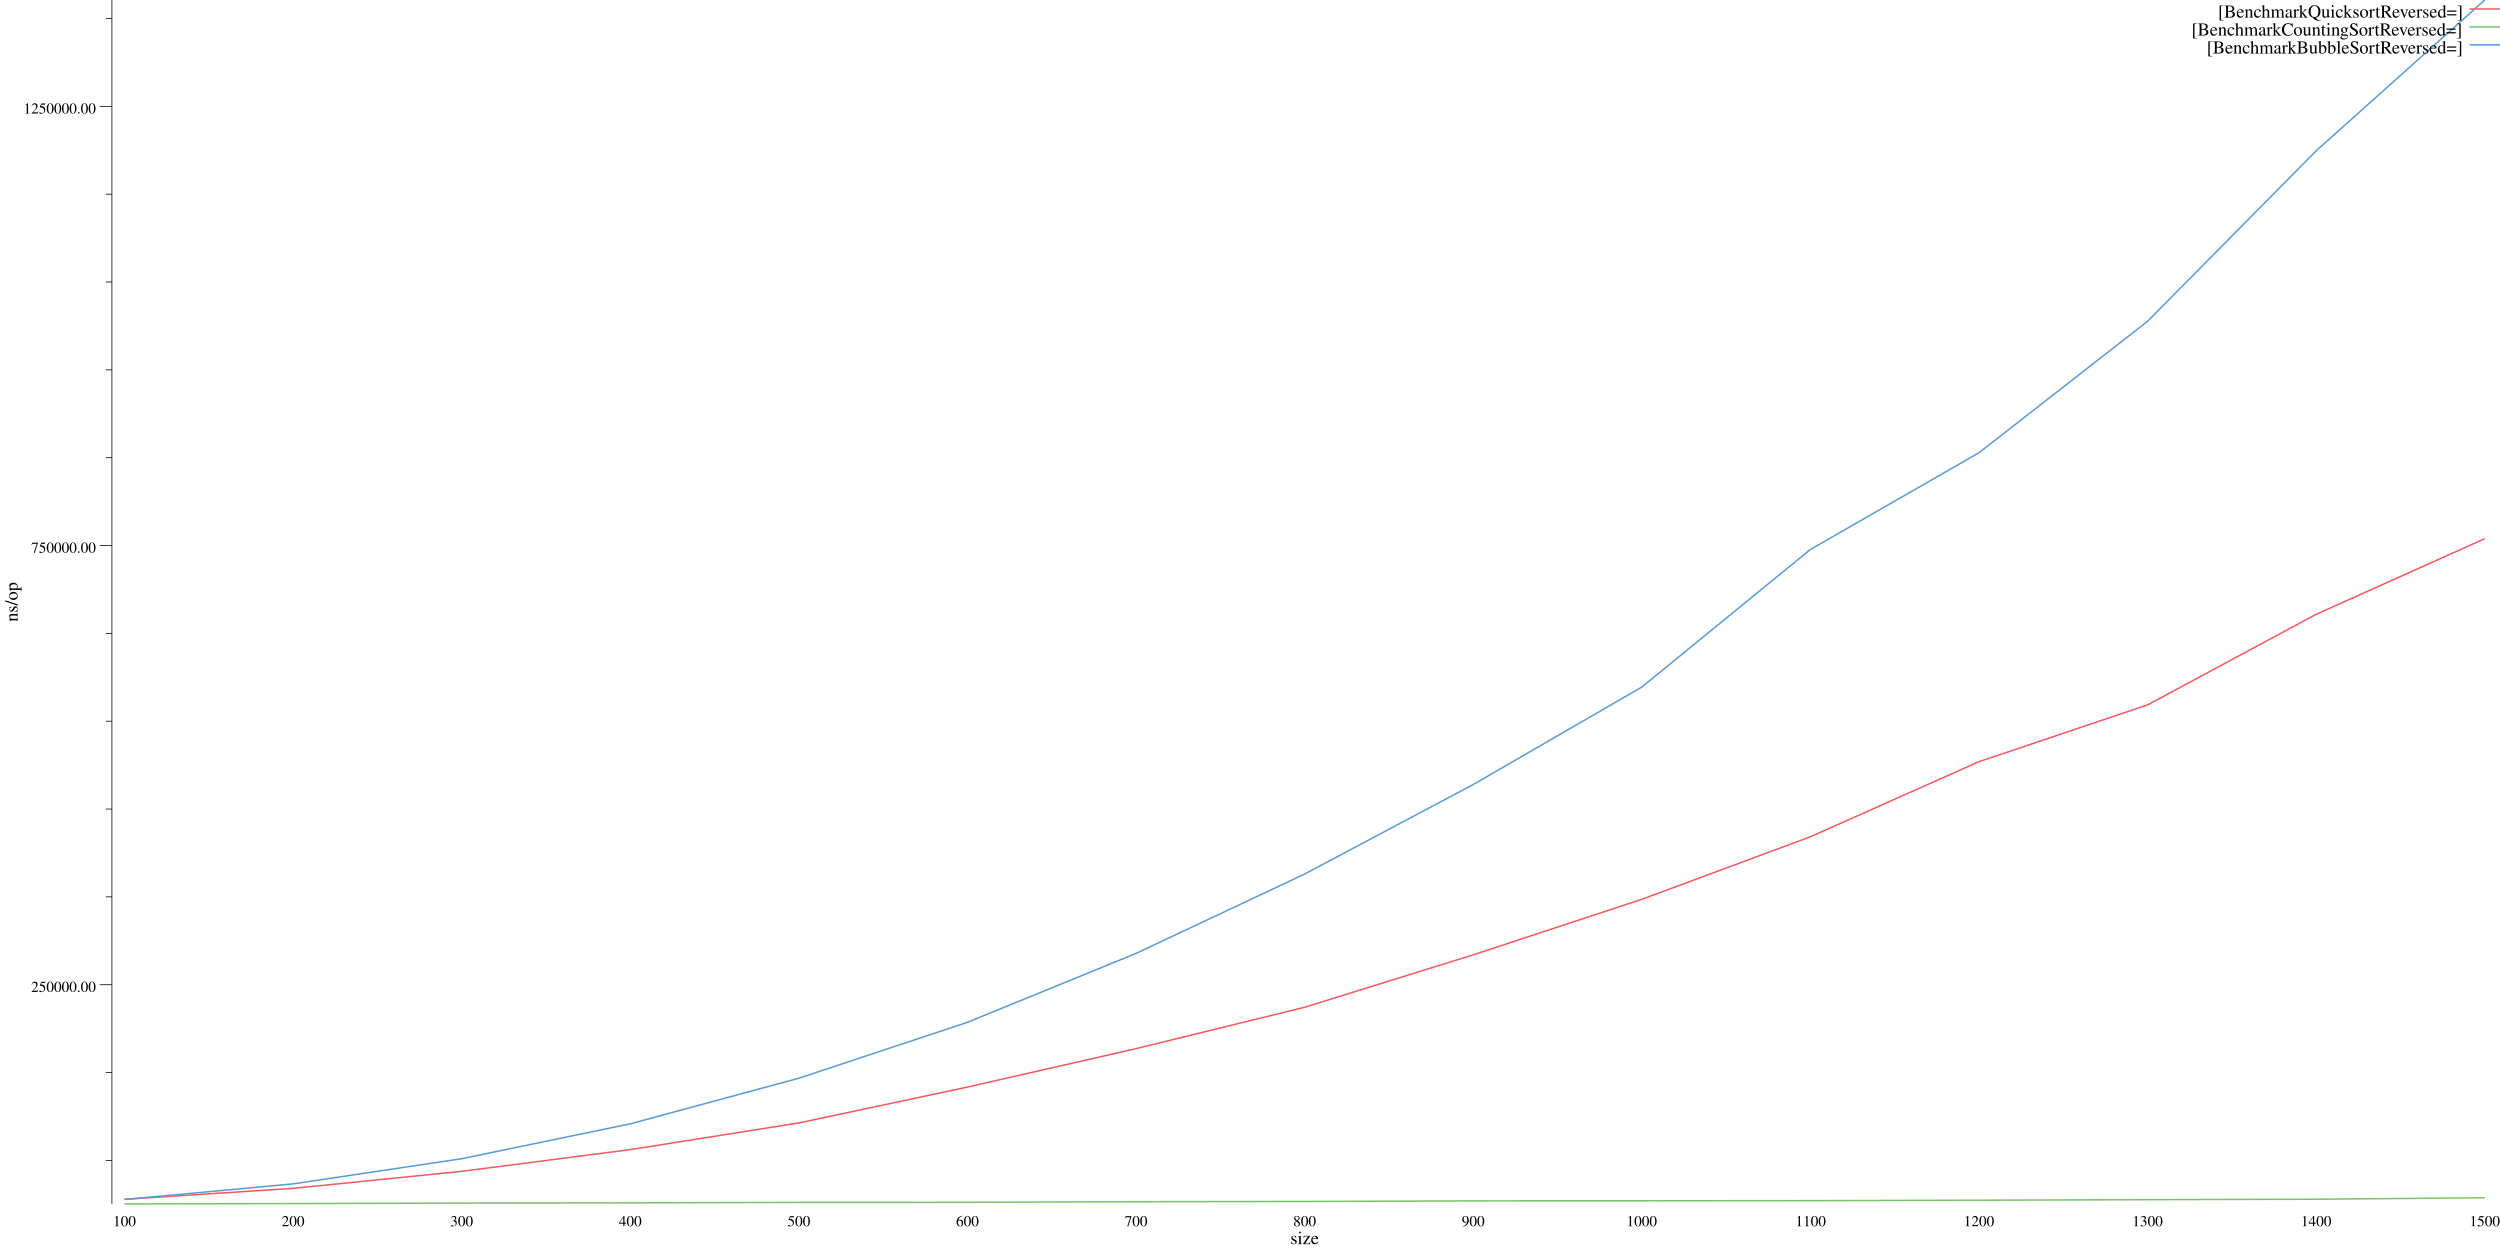
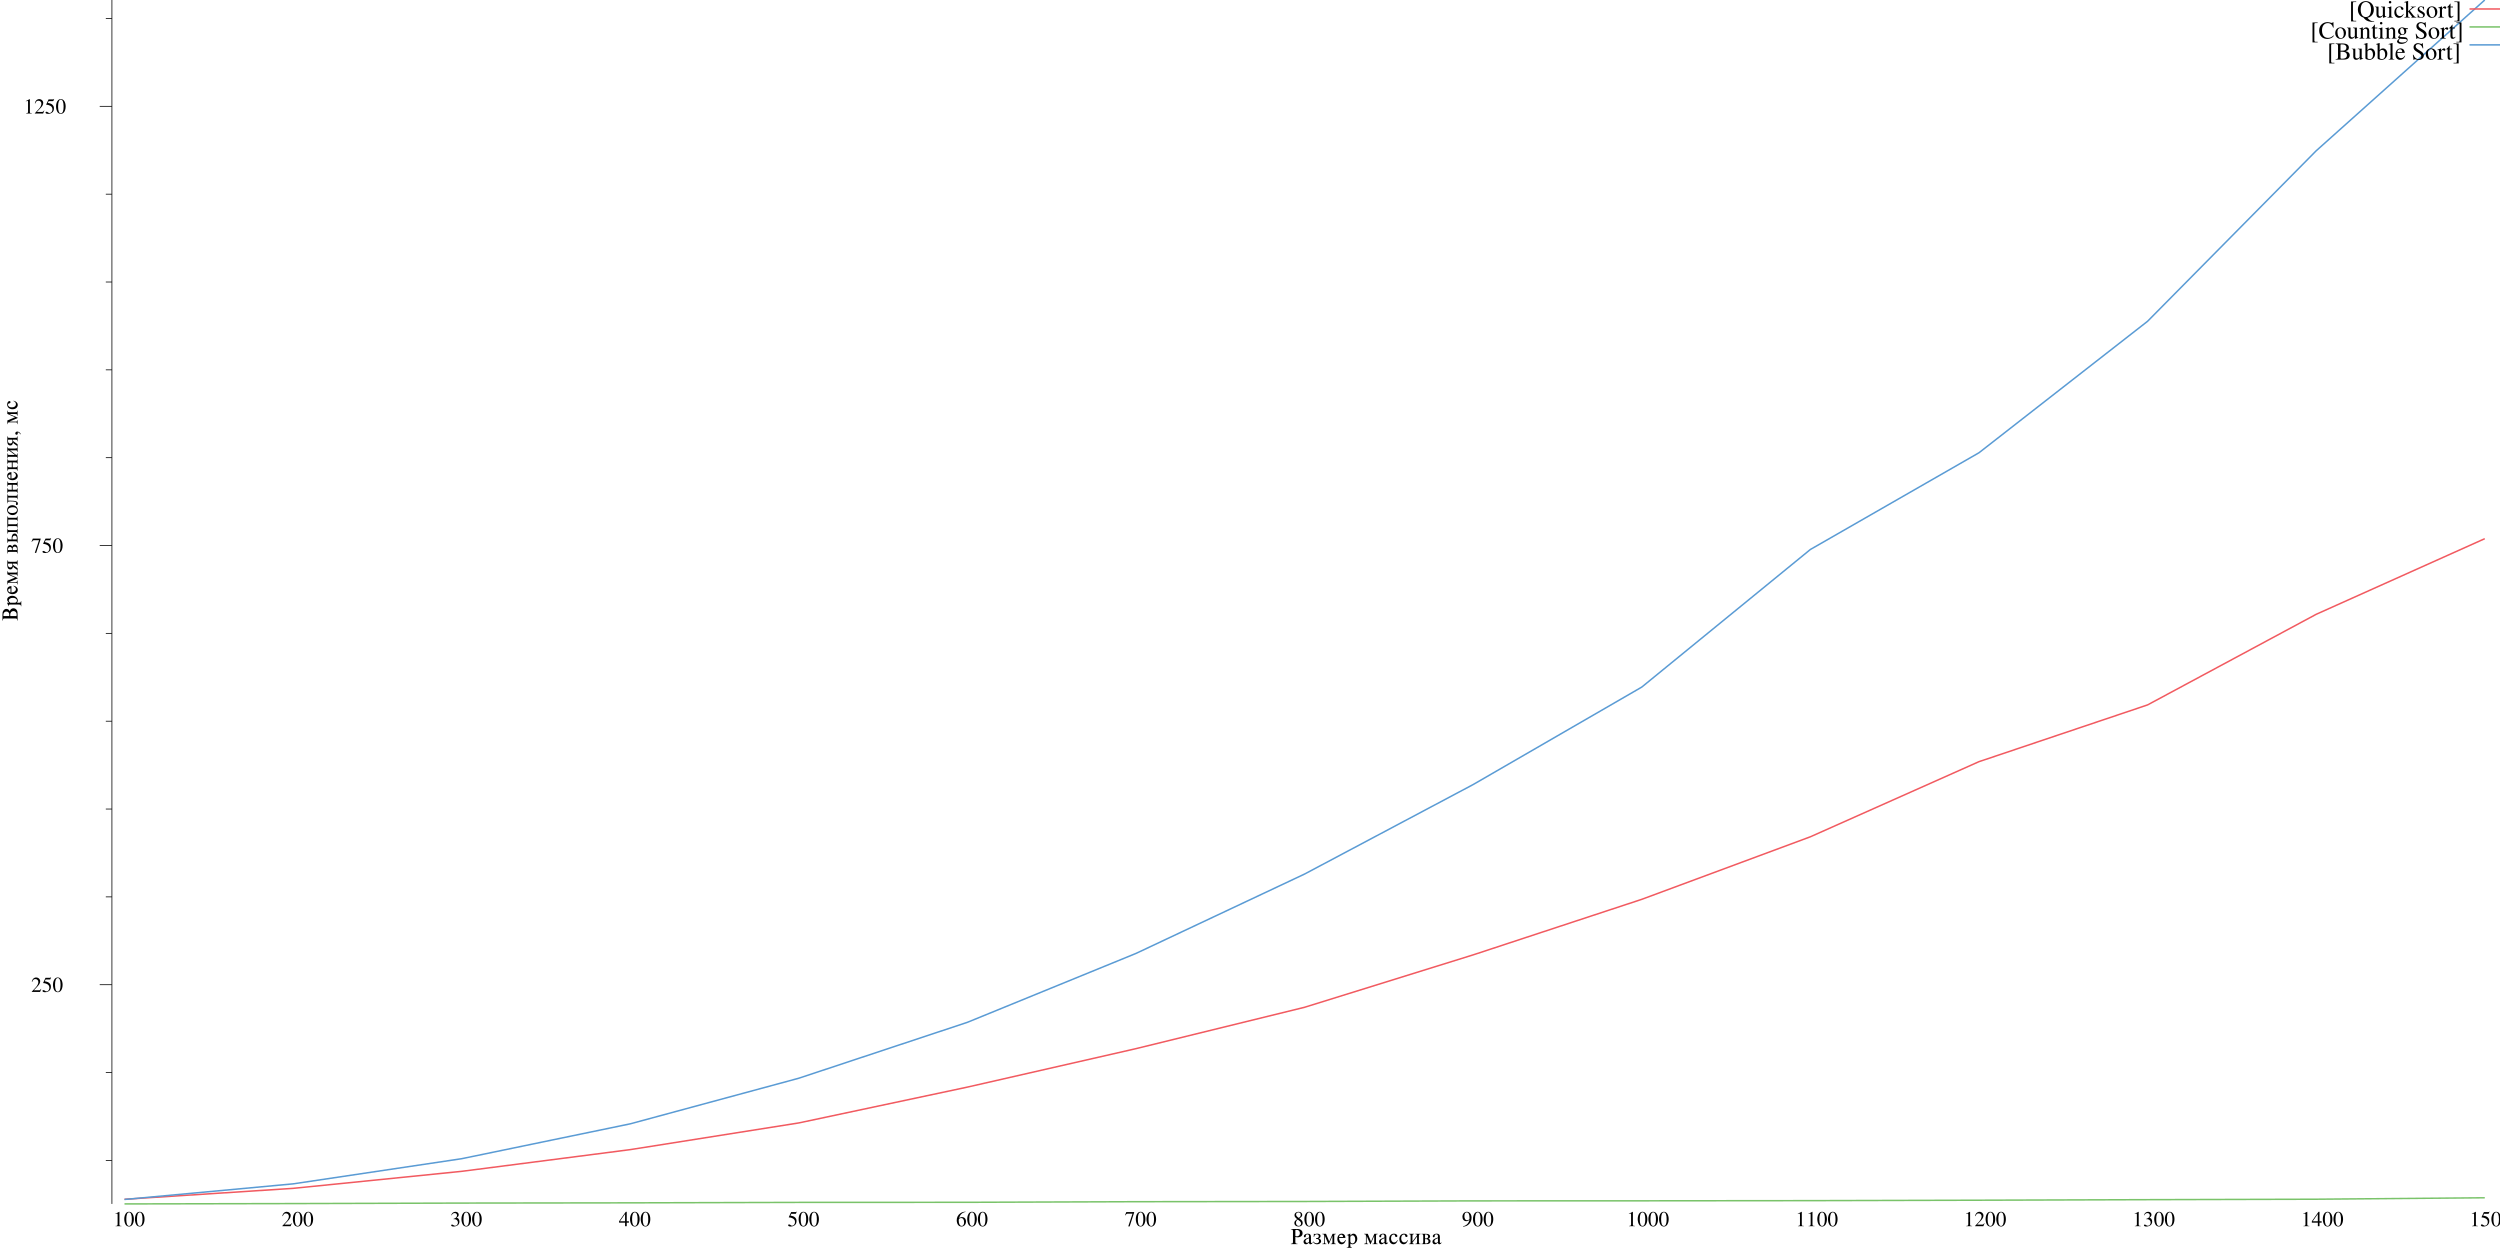
<svg xmlns="http://www.w3.org/2000/svg" width="1640pt" height="820pt" viewBox="0 0 1640 820">
  <g transform="scale(1, -1) translate(0, -820)">
    <path d="M0,0L1640,0L1640,820L0,820Z" style="fill:#FFFFFF" />
-     <text x="846.5" y="-3.861" transform="scale(1, -1)" style="font-family:Times;font-weight:normal;font-style:normal;font-size:12px">size</text>
-     <text x="74.166" y="-15.602" transform="scale(1, -1)" style="font-family:Times;font-weight:normal;font-style:normal;font-size:10px">100</text>
-     <text x="184.76" y="-15.602" transform="scale(1, -1)" style="font-family:Times;font-weight:normal;font-style:normal;font-size:10px">200</text>
-     <text x="295.36" y="-15.602" transform="scale(1, -1)" style="font-family:Times;font-weight:normal;font-style:normal;font-size:10px">300</text>
-     <text x="405.95" y="-15.602" transform="scale(1, -1)" style="font-family:Times;font-weight:normal;font-style:normal;font-size:10px">400</text>
-     <text x="516.55" y="-15.602" transform="scale(1, -1)" style="font-family:Times;font-weight:normal;font-style:normal;font-size:10px">500</text>
-     <text x="627.14" y="-15.602" transform="scale(1, -1)" style="font-family:Times;font-weight:normal;font-style:normal;font-size:10px">600</text>
-     <text x="737.74" y="-15.602" transform="scale(1, -1)" style="font-family:Times;font-weight:normal;font-style:normal;font-size:10px">700</text>
-     <text x="848.33" y="-15.602" transform="scale(1, -1)" style="font-family:Times;font-weight:normal;font-style:normal;font-size:10px">800</text>
-     <text x="958.93" y="-15.602" transform="scale(1, -1)" style="font-family:Times;font-weight:normal;font-style:normal;font-size:10px">900</text>
-     <text x="1067" y="-15.602" transform="scale(1, -1)" style="font-family:Times;font-weight:normal;font-style:normal;font-size:10px">1000</text>
-     <text x="1177.8" y="-15.602" transform="scale(1, -1)" style="font-family:Times;font-weight:normal;font-style:normal;font-size:10px">1100</text>
-     <text x="1288.2" y="-15.602" transform="scale(1, -1)" style="font-family:Times;font-weight:normal;font-style:normal;font-size:10px">1200</text>
-     <text x="1398.8" y="-15.602" transform="scale(1, -1)" style="font-family:Times;font-weight:normal;font-style:normal;font-size:10px">1300</text>
-     <text x="1509.4" y="-15.602" transform="scale(1, -1)" style="font-family:Times;font-weight:normal;font-style:normal;font-size:10px">1400</text>
-     <text x="1620" y="-15.602" transform="scale(1, -1)" style="font-family:Times;font-weight:normal;font-style:normal;font-size:10px">1500</text>
+     <text x="846.5" y="-3.861" transform="scale(1, -1)" style="font-family:Times;font-weight:normal;font-style:normal;font-size:15px">Размер массива</text>
+     <text x="74.166" y="-15.602" transform="scale(1, -1)" style="font-family:Times;font-weight:normal;font-style:normal;font-size:14px">100</text>
+     <text x="184.76" y="-15.602" transform="scale(1, -1)" style="font-family:Times;font-weight:normal;font-style:normal;font-size:14px">200</text>
+     <text x="295.36" y="-15.602" transform="scale(1, -1)" style="font-family:Times;font-weight:normal;font-style:normal;font-size:14px">300</text>
+     <text x="405.95" y="-15.602" transform="scale(1, -1)" style="font-family:Times;font-weight:normal;font-style:normal;font-size:14px">400</text>
+     <text x="516.55" y="-15.602" transform="scale(1, -1)" style="font-family:Times;font-weight:normal;font-style:normal;font-size:14px">500</text>
+     <text x="627.14" y="-15.602" transform="scale(1, -1)" style="font-family:Times;font-weight:normal;font-style:normal;font-size:14px">600</text>
+     <text x="737.74" y="-15.602" transform="scale(1, -1)" style="font-family:Times;font-weight:normal;font-style:normal;font-size:14px">700</text>
+     <text x="848.33" y="-15.602" transform="scale(1, -1)" style="font-family:Times;font-weight:normal;font-style:normal;font-size:14px">800</text>
+     <text x="958.93" y="-15.602" transform="scale(1, -1)" style="font-family:Times;font-weight:normal;font-style:normal;font-size:14px">900</text>
+     <text x="1067" y="-15.602" transform="scale(1, -1)" style="font-family:Times;font-weight:normal;font-style:normal;font-size:14px">1000</text>
+     <text x="1177.8" y="-15.602" transform="scale(1, -1)" style="font-family:Times;font-weight:normal;font-style:normal;font-size:14px">1100</text>
+     <text x="1288.2" y="-15.602" transform="scale(1, -1)" style="font-family:Times;font-weight:normal;font-style:normal;font-size:14px">1200</text>
+     <text x="1398.8" y="-15.602" transform="scale(1, -1)" style="font-family:Times;font-weight:normal;font-style:normal;font-size:14px">1300</text>
+     <text x="1509.4" y="-15.602" transform="scale(1, -1)" style="font-family:Times;font-weight:normal;font-style:normal;font-size:14px">1400</text>
+     <text x="1620" y="-15.602" transform="scale(1, -1)" style="font-family:Times;font-weight:normal;font-style:normal;font-size:14px">1500</text>
    <g transform="rotate(90)">
-       <text x="412.11" y="11.555" transform="scale(1, -1)" style="font-family:Times;font-weight:normal;font-style:normal;font-size:12px">ns/op</text>
+       <text x="412.11" y="11.555" transform="scale(1, -1)" style="font-family:Times;font-weight:normal;font-style:normal;font-size:15px">Время выполнения, мс</text>
    </g>
-     <text x="20.416" y="-169.31" transform="scale(1, -1)" style="font-family:Times;font-weight:normal;font-style:normal;font-size:10px">250000.00</text>
-     <text x="20.416" y="-457.41" transform="scale(1, -1)" style="font-family:Times;font-weight:normal;font-style:normal;font-size:10px">750000.00</text>
-     <text x="15.416" y="-745.52" transform="scale(1, -1)" style="font-family:Times;font-weight:normal;font-style:normal;font-size:10px">1250000.00</text>
+     <text x="20.416" y="-169.31" transform="scale(1, -1)" style="font-family:Times;font-weight:normal;font-style:normal;font-size:14px">250</text>
+     <text x="20.416" y="-457.41" transform="scale(1, -1)" style="font-family:Times;font-weight:normal;font-style:normal;font-size:14px">750</text>
+     <text x="15.416" y="-745.52" transform="scale(1, -1)" style="font-family:Times;font-weight:normal;font-style:normal;font-size:14px">1250</text>
    <path d="M65.416,174.03L73.416,174.03" style="fill:none;stroke:#000000;stroke-width:0.5" />
    <path d="M65.416,462.14L73.416,462.14" style="fill:none;stroke:#000000;stroke-width:0.5" />
    <path d="M65.416,750.25L73.416,750.25" style="fill:none;stroke:#000000;stroke-width:0.5" />
    <path d="M69.416,58.783L73.416,58.783" style="fill:none;stroke:#000000;stroke-width:0.5" />
    <path d="M69.416,116.4L73.416,116.4" style="fill:none;stroke:#000000;stroke-width:0.5" />
    <path d="M69.416,231.65L73.416,231.65" style="fill:none;stroke:#000000;stroke-width:0.5" />
    <path d="M69.416,289.27L73.416,289.27" style="fill:none;stroke:#000000;stroke-width:0.5" />
    <path d="M69.416,346.89L73.416,346.89" style="fill:none;stroke:#000000;stroke-width:0.5" />
    <path d="M69.416,404.51L73.416,404.51" style="fill:none;stroke:#000000;stroke-width:0.5" />
    <path d="M69.416,519.76L73.416,519.76" style="fill:none;stroke:#000000;stroke-width:0.5" />
    <path d="M69.416,577.38L73.416,577.38" style="fill:none;stroke:#000000;stroke-width:0.5" />
    <path d="M69.416,635L73.416,635" style="fill:none;stroke:#000000;stroke-width:0.5" />
    <path d="M69.416,692.62L73.416,692.62" style="fill:none;stroke:#000000;stroke-width:0.5" />
    <path d="M69.416,807.87L73.416,807.87" style="fill:none;stroke:#000000;stroke-width:0.5" />
    <path d="M73.416,30.23L73.416,820" style="fill:none;stroke:#000000;stroke-width:0.5" />
    <path d="M81.666,33.277L192.26,40.436L302.86,51.603L413.45,65.848L524.05,83.367L634.64,106.87L745.24,132.1L855.83,159.23L966.43,193.62L1077,230.04L1187.6,271.07L1298.2,320.35L1408.8,357.58L1519.4,417.01L1630,466.63" style="fill:none;stroke:#F15A60" />
    <path d="M81.666,30.23L192.26,30.454L302.86,30.779L413.45,30.934L524.05,31.229L634.64,31.283L745.24,31.689L855.83,31.829L966.43,32.224L1077,32.268L1187.6,32.377L1298.2,32.658L1408.8,33.019L1519.4,33.313L1630,34.271" style="fill:none;stroke:#7AC36A" />
    <path d="M81.666,33.151L192.26,43.388L302.86,59.891L413.45,82.772L524.05,112.7L634.64,149.37L745.24,194.57L855.83,246.64L966.43,305.36L1077,369.28L1187.6,459.54L1298.2,522.99L1408.8,609.24L1519.4,721.07L1630,820" style="fill:none;stroke:#5A9BD4" />
    <path d="M1620,814.11L1640,814.11" style="fill:none;stroke:#F15A60" />
-     <text x="1455" y="-808.45" transform="scale(1, -1)" style="font-family:Times;font-weight:normal;font-style:normal;font-size:12px">[BenchmarkQuicksortReversed=]</text>
+     <text x="1540.9" y="-808.45" transform="scale(1, -1)" style="font-family:Times;font-weight:normal;font-style:normal;font-size:16px">[Quicksort]</text>
    <path d="M1620,802.33L1640,802.33" style="fill:none;stroke:#7AC36A" />
-     <text x="1437.6" y="-796.67" transform="scale(1, -1)" style="font-family:Times;font-weight:normal;font-style:normal;font-size:12px">[BenchmarkCountingSortReversed=]</text>
+     <text x="1515.6" y="-794.67" transform="scale(1, -1)" style="font-family:Times;font-weight:normal;font-style:normal;font-size:16px">[Counting Sort]</text>
    <path d="M1620,790.56L1640,790.56" style="fill:none;stroke:#5A9BD4" />
-     <text x="1447.6" y="-784.89" transform="scale(1, -1)" style="font-family:Times;font-weight:normal;font-style:normal;font-size:12px">[BenchmarkBubbleSortReversed=]</text>
+     <text x="1526.6" y="-780.89" transform="scale(1, -1)" style="font-family:Times;font-weight:normal;font-style:normal;font-size:16px">[Bubble Sort]</text>
  </g>
</svg>
